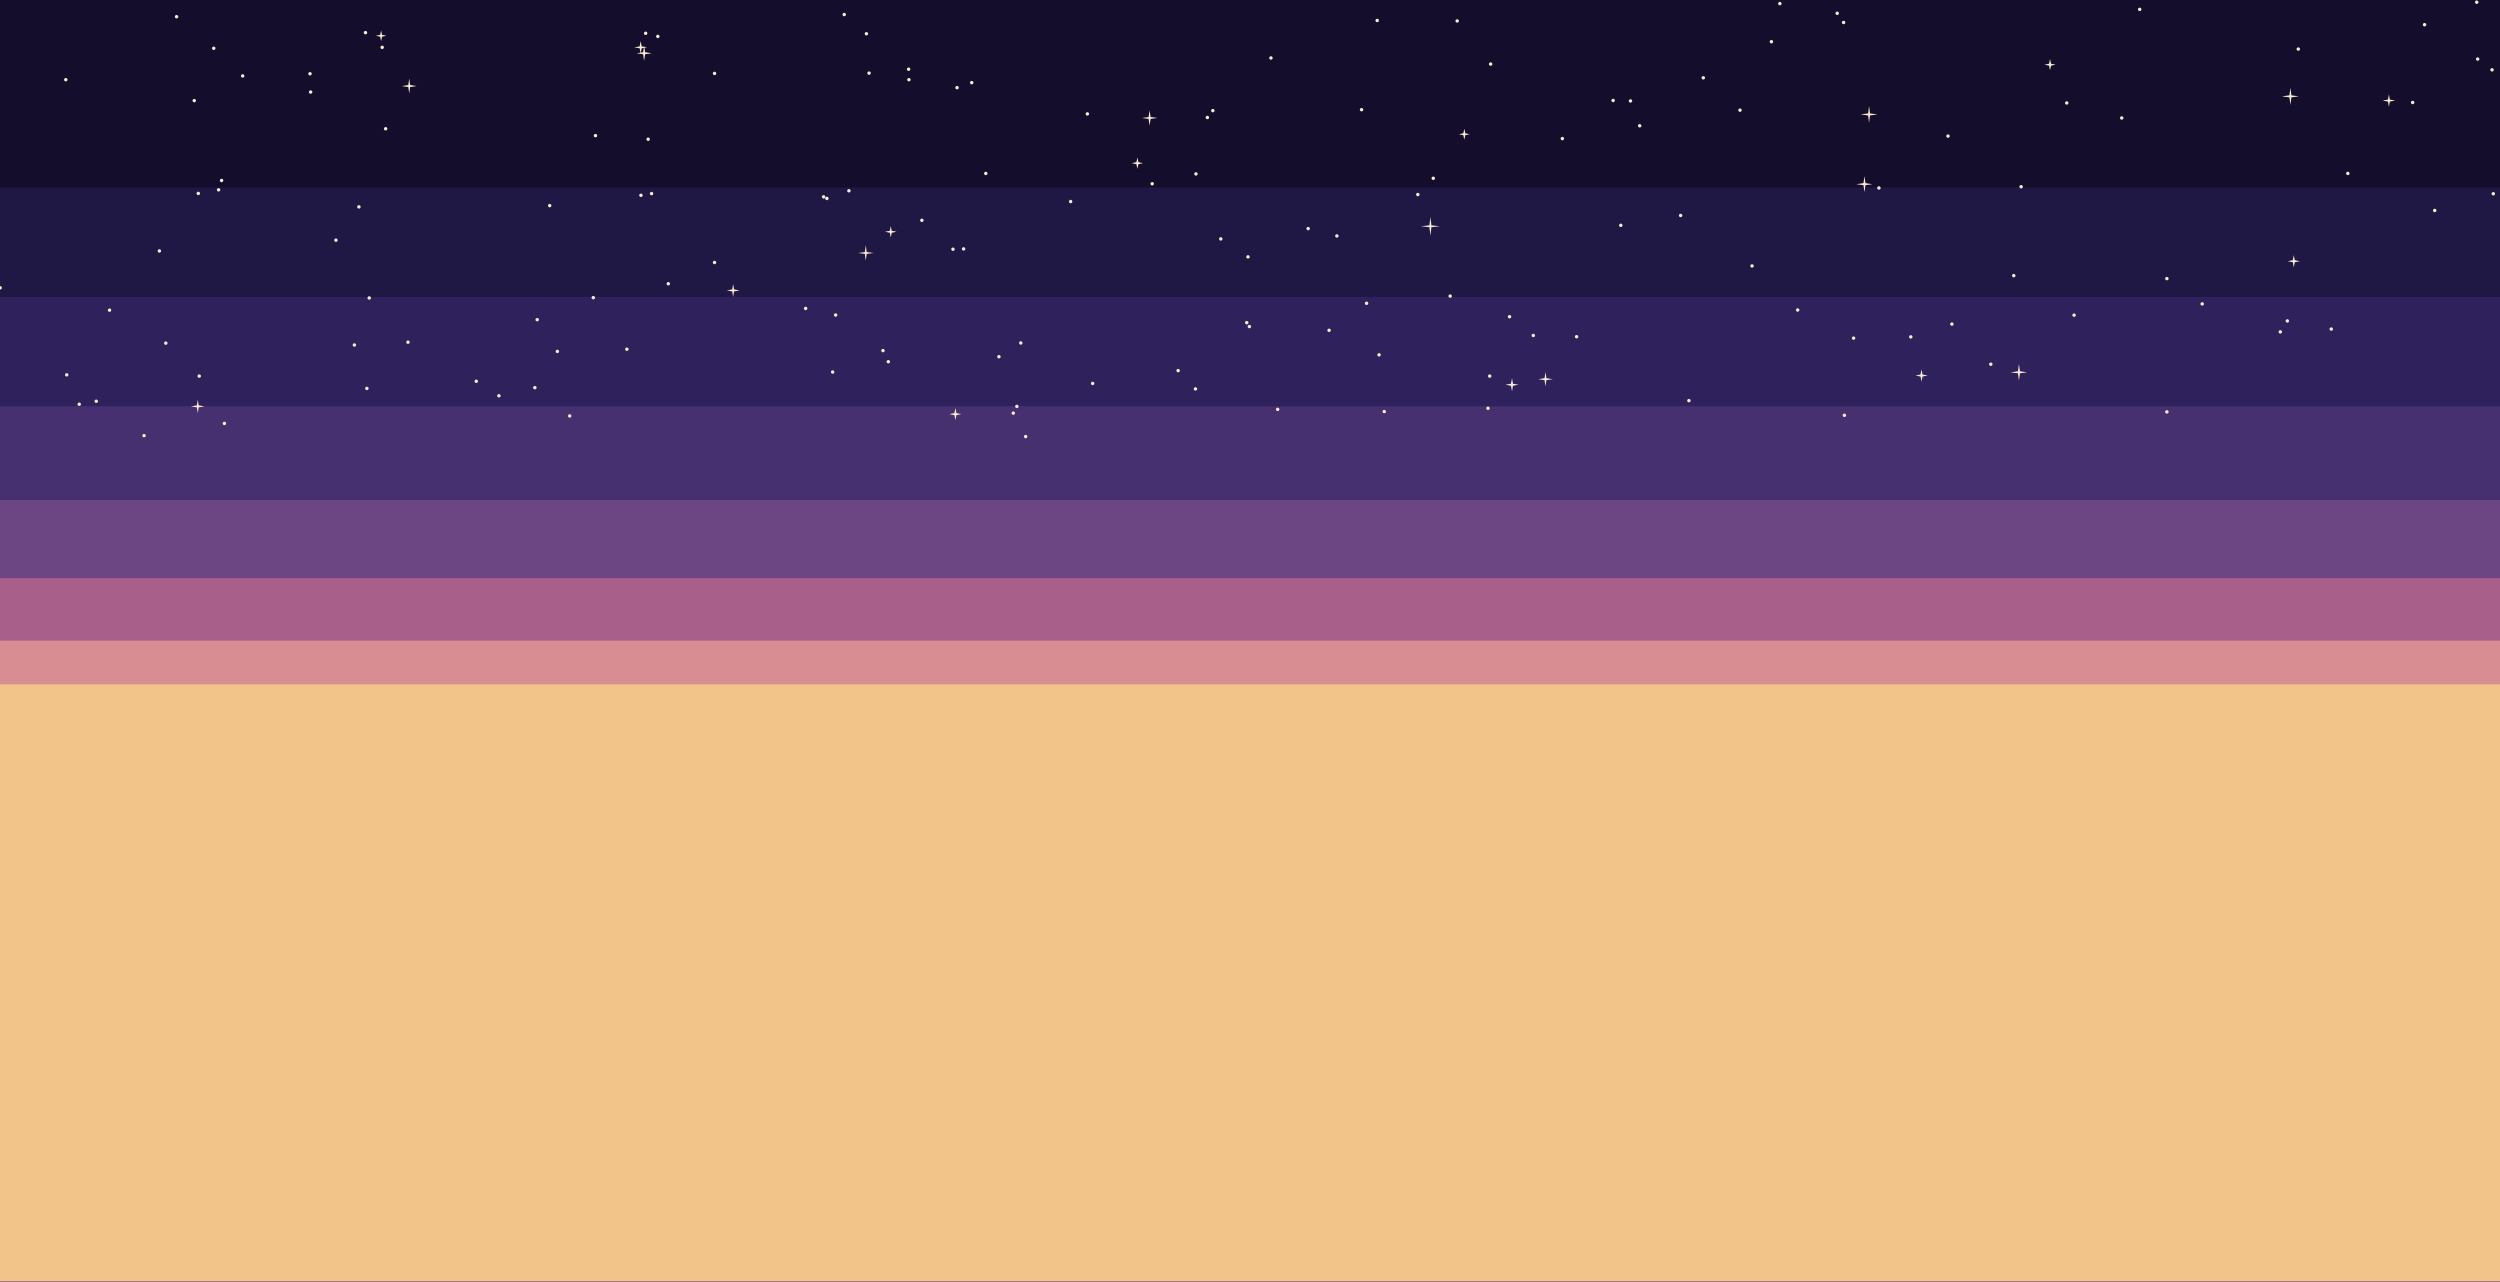
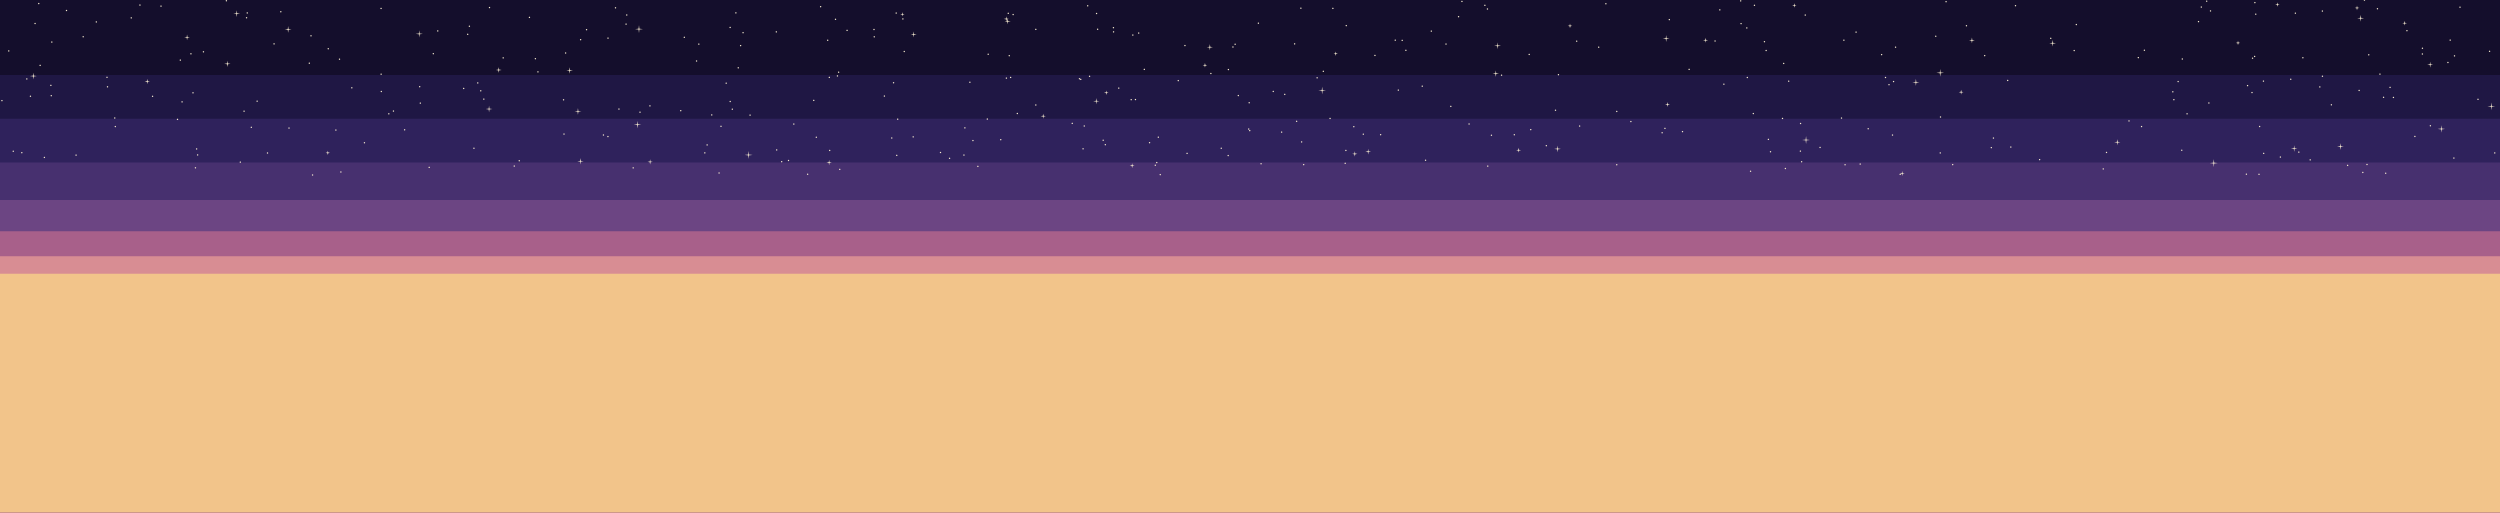
- <svg xmlns="http://www.w3.org/2000/svg" viewBox="0 0 1600 820" width="1600" height="820">
-   <rect width="1600" height="820" fill="#140e2c" />
-   <rect y="0" width="1600" height="820" fill="#140e2c" />
-   <rect y="120" width="1600" height="700" fill="#1f1744" />
-   <rect y="190" width="1600" height="630" fill="#2f225c" />
-   <rect y="260" width="1600" height="560" fill="#47306f" />
-   <rect y="320" width="1600" height="500" fill="#6c4583" />
-   <rect y="370" width="1600" height="450" fill="#a8608a" />
-   <rect y="410" width="1600" height="410" fill="#d88d93" />
-   <rect y="438" width="1600" height="382" fill="#f2c48a" />
-   <path d="M0.1 184.2h.01M630.9 111h.01M427.7 181.6h.01M61.6 256.8h.01M139.9 121.5h.01M1043.5 64.6h.01M882.6 227.1h.01M379.7 190.5h.01M261.1 219h.01M1322.7 65.9h.01M981.3 214.7h.01M581.5 44.3h.01M581.7 51h.01M621.9 52.9h.01M1274.1 233.1h.01M781.3 152.9h.01M837.2 146.3h.01M952.3 261.3h.01M529.2 127h.01M590 141h.01M616.7 159.3h.01M515.6 197.4h.01M126.9 123.8h.01M236.3 190.7h.01M1595.7 124h.01M850.6 211.4h.01M554.5 21.6h.01M543.3 122.1h.01M1075.6 137.9h.01M1186.3 216.4h.01M198.8 58.9h.01M102 160.6h.01M215 153.7h.01M319.3 253.3h.01M695.9 72.9h.01M650.8 260.1h.01M797.9 206.5h.01M364.6 266.2h.01M1249.2 207.4h.01M70.1 198.5h.01M417 123.9h.01M1288.8 176.4h.01M954 41h.01M813.4 37.1h.01M1179.9 14.4h.01M685.2 129h.01M568.5 231.5h.01M1080.9 256.4h.01M413.2 21.3h.01M871.4 70.2h.01M1246.7 87.1h.01M817.7 262h.01M410.2 125h.01M612.5 56.1h.01M1133.7 26.7h.01M999.9 88.7h.01M907.4 124.5h.01M656.4 279.4h.01M527.1 126h.01M1113.6 70.5h.01M124.3 64.4h.01M917.3 114.1h.01M540.3 9.3h.01M92.2 278.8h.01M1386.8 178.3h.01M141.8 115.5h.01M42.1 51h.01M229.7 132.4h.01M648.5 264.4h.01M1180.4 265.8h.01M737.4 117.6h.01M1470.9 31.4h.01M1551.7 15.8h.01M1585.1 1.4h.01M226.8 220.8h.01M457.3 47h.01M155.3 48.6h.01M1558.2 134.7h.01M556.2 46.8h.01M1585.7 37.8h.01M798.7 164.4h.01M1009 215.5h.01M1037.3 144.2h.01M1293.5 119.5h.01M106.1 219.6h.01M928.1 189.5h.01M885.9 263.4h.01M246.8 82.4h.01M1544.1 65.6h.01M1502.6 111h.01M1357.9 75.5h.01M609.9 159.5h.01M966.1 202.7h.01M1121.3 170.2h.01M1492 210.6h.01M1150.5 198.4h.01M233.9 20.9h.01M343.8 204.6h.01M532.9 238.1h.01M351.8 131.6h.01M136.8 30.9h.01M855.6 151h.01M1459.4 212.4h.01M765.4 111.3h.01M1369.4 6h.01M639.3 228.3h.01M1463.9 205.4h.01M50.7 258.7h.01M534.8 201.6h.01M874.6 194.1h.01M127.5 240.7h.01M881.4 13.1h.01M565.1 224.4h.01M776.2 70.8h.01M457.3 168h.01M1202.5 120.3h.01M765.1 248.9h.01M1049.4 80.5h.01M1139.1 2.3h.01M234.8 248.6h.01M1409.4 194.5h.01M1090.1 49.8h.01M1386.8 263.6h.01M113 10.7h.01M1222.9 215.6h.01M304.8 244h.01M356.7 224.9h.01M414.8 89.1h.01M932.6 13.4h.01M1175.8 8.5h.01M1594.9 44.7h.01M699.3 245.4h.01M754 237.2h.01M401.2 223.5h.01M799.6 209h.01M653.3 219.5h.01M244.6 30.3h.01M421 23.3h.01M198.4 47.2h.01M1327.4 201.7h.01M381.1 86.8h.01M143.6 271h.01M772.7 75.2h.01M953.4 240.7h.01M342.3 248.1h.01M1032.4 64.3h.01M42.7 239.9h.01" stroke="#f6ead0" stroke-width="2.2" stroke-linecap="round" />
-   <path d="M469.2 181.8L469.8 185.2L473.3 185.9L469.8 186.5L469.2 190L468.6 186.5L465.1 185.9L468.6 185.2ZM1468 163.3L1468.7 166.5L1471.9 167.2L1468.7 167.8L1468 171.1L1467.4 167.8L1464.1 167.2L1467.4 166.5ZM735.7 70.6L736.4 74.9L740.6 75.5L736.4 76.1L735.7 80.4L735.1 76.1L730.8 75.5L735.1 74.9ZM1292.1 233L1292.8 237.6L1297.4 238.3L1292.8 238.9L1292.1 243.6L1291.5 238.9L1286.8 238.3L1291.5 237.6ZM1528.9 60.4L1529.5 63.7L1532.9 64.4L1529.5 65L1528.9 68.4L1528.3 65L1524.9 64.4L1528.3 63.7ZM1229.8 236.4L1230.4 239.7L1233.7 240.3L1230.4 241L1229.8 244.2L1229.1 241L1225.9 240.3L1229.1 239.7ZM727.9 100.8L728.6 103.8L731.5 104.4L728.6 105.1L727.9 108L727.3 105.1L724.3 104.4L727.3 103.8ZM410 26.2L410.7 29.7L414.1 30.3L410.7 30.9L410 34.4L409.4 30.9L405.9 30.3L409.4 29.7ZM611.5 261.2L612.1 264.4L615.3 265L612.1 265.7L611.5 268.9L610.8 265.7L607.6 265L610.8 264.4ZM1196.2 67.8L1196.8 72.6L1201.6 73.2L1196.8 73.9L1196.2 78.6L1195.6 73.9L1190.8 73.2L1195.6 72.6ZM570.1 144.7L570.7 147.7L573.8 148.3L570.7 149L570.1 152L569.5 149L566.4 148.3L569.5 147.7ZM261.9 50.3L262.5 54.4L266.6 55.1L262.5 55.7L261.9 59.8L261.3 55.7L257.2 55.1L261.3 54.4ZM915.5 138.8L916.1 144.2L921.5 144.8L916.1 145.4L915.5 150.9L914.8 145.4L909.4 144.8L914.8 144.2ZM554.1 156.9L554.7 161.3L559.1 161.9L554.7 162.5L554.1 166.9L553.5 162.5L549.1 161.9L553.5 161.3ZM243.9 19.5L244.5 22.3L247.3 22.9L244.5 23.5L243.9 26.3L243.3 23.5L240.5 22.9L243.3 22.3ZM1312 37.8L1312.7 40.8L1315.6 41.4L1312.7 42L1312 45L1311.4 42L1308.4 41.4L1311.4 40.8ZM1465.9 56.2L1466.5 61L1471.3 61.7L1466.5 62.3L1465.9 67.1L1465.2 62.3L1460.4 61.7L1465.2 61ZM937.2 82.4L937.8 85.3L940.6 85.9L937.8 86.5L937.2 89.4L936.5 86.5L933.7 85.9L936.5 85.3ZM126.6 255.8L127.2 259.4L130.9 260.1L127.2 260.7L126.6 264.4L126 260.7L122.3 260.1L126 259.4ZM967.7 242L968.3 245.6L971.9 246.2L968.3 246.9L967.7 250.5L967 246.9L963.5 246.2L967 245.6ZM412.2 29.2L412.9 33.4L417.1 34.1L412.9 34.7L412.2 38.9L411.6 34.7L407.4 34.1L411.6 33.4ZM989.1 238.1L989.7 242L993.7 242.7L989.7 243.3L989.1 247.3L988.5 243.3L984.5 242.7L988.5 242ZM1193.3 112.7L1193.9 117.2L1198.4 117.9L1193.9 118.5L1193.3 123L1192.6 118.5L1188.1 117.9L1192.6 117.2Z" fill="#f6ead0" />
+ <svg xmlns="http://www.w3.org/2000/svg" viewBox="-1200 0 4000 820" width="4000" height="820">
+   <rect x="-1200" width="4000" height="820" fill="#140e2c" />
+   <rect x="-1200" y="0" width="4000" height="820" fill="#140e2c" />
+   <rect x="-1200" y="120" width="4000" height="700" fill="#1f1744" />
+   <rect x="-1200" y="190" width="4000" height="630" fill="#2f225c" />
+   <rect x="-1200" y="260" width="4000" height="560" fill="#47306f" />
+   <rect x="-1200" y="320" width="4000" height="500" fill="#6c4583" />
+   <rect x="-1200" y="370" width="4000" height="450" fill="#a8608a" />
+   <rect x="-1200" y="410" width="4000" height="410" fill="#d88d93" />
+   <rect x="-1200" y="438" width="4000" height="382" fill="#f2c48a" />
+   <path d="M0.1 184.2h.01M630.9 111h.01M427.7 181.6h.01M61.6 256.8h.01M139.9 121.5h.01M1043.5 64.6h.01M882.6 227.1h.01M379.7 190.5h.01M261.1 219h.01M1322.7 65.9h.01M981.3 214.7h.01M581.5 44.3h.01M581.7 51h.01M621.9 52.9h.01M1274.1 233.1h.01M781.3 152.9h.01M837.2 146.3h.01M952.3 261.3h.01M529.2 127h.01M590 141h.01M616.7 159.3h.01M515.6 197.4h.01M126.9 123.8h.01M236.3 190.7h.01M1595.7 124h.01M850.6 211.4h.01M554.5 21.6h.01M543.3 122.1h.01M1075.6 137.9h.01M1186.3 216.4h.01M198.8 58.9h.01M102 160.6h.01M215 153.7h.01M319.3 253.3h.01M695.9 72.9h.01M650.8 260.1h.01M797.9 206.5h.01M364.6 266.2h.01M1249.2 207.4h.01M70.1 198.5h.01M417 123.9h.01M1288.8 176.4h.01M954 41h.01M813.4 37.1h.01M1179.9 14.4h.01M685.2 129h.01M568.5 231.5h.01M1080.9 256.4h.01M413.2 21.3h.01M871.4 70.2h.01M1246.7 87.1h.01M817.7 262h.01M410.2 125h.01M612.5 56.1h.01M1133.7 26.7h.01M999.9 88.7h.01M907.4 124.5h.01M656.4 279.4h.01M527.1 126h.01M1113.6 70.5h.01M124.3 64.4h.01M917.3 114.1h.01M540.3 9.3h.01M92.2 278.8h.01M1386.8 178.3h.01M141.8 115.5h.01M42.1 51h.01M229.7 132.4h.01M648.5 264.4h.01M1180.4 265.8h.01M737.4 117.6h.01M1470.9 31.4h.01M1551.7 15.8h.01M1585.1 1.4h.01M226.8 220.8h.01M457.3 47h.01M155.3 48.6h.01M1558.2 134.7h.01M556.2 46.8h.01M1585.7 37.8h.01M798.7 164.4h.01M1009 215.5h.01M1037.3 144.2h.01M1293.5 119.5h.01M106.1 219.6h.01M928.1 189.5h.01M885.9 263.4h.01M246.8 82.4h.01M1544.1 65.6h.01M1502.6 111h.01M1357.9 75.5h.01M609.9 159.5h.01M966.1 202.7h.01M1121.3 170.2h.01M1492 210.6h.01M1150.5 198.4h.01M233.9 20.9h.01M343.8 204.6h.01M532.9 238.1h.01M351.8 131.6h.01M136.8 30.9h.01M855.6 151h.01M1459.4 212.4h.01M765.4 111.3h.01M1369.4 6h.01M639.3 228.3h.01M1463.9 205.4h.01M50.7 258.7h.01M534.8 201.6h.01M874.6 194.1h.01M127.5 240.7h.01M881.4 13.1h.01M565.1 224.4h.01M776.2 70.8h.01M457.3 168h.01M1202.5 120.3h.01M765.1 248.9h.01M1049.4 80.5h.01M1139.1 2.3h.01M234.8 248.6h.01M1409.4 194.5h.01M1090.1 49.8h.01M1386.8 263.6h.01M113 10.7h.01M1222.9 215.6h.01M304.8 244h.01M356.7 224.9h.01M414.8 89.1h.01M932.6 13.4h.01M1175.8 8.5h.01M1594.9 44.7h.01M699.3 245.4h.01M754 237.2h.01M401.2 223.5h.01M799.6 209h.01M653.3 219.5h.01M244.6 30.3h.01M421 23.3h.01M198.4 47.2h.01M1327.4 201.7h.01M381.1 86.8h.01M143.6 271h.01M772.7 75.2h.01M953.4 240.7h.01M342.3 248.1h.01M1032.4 64.3h.01M42.7 239.9h.01M-1129 251.9h.01M-527.5 165h.01M-637.1 140.5h.01M-552.6 207.7h.01M-271 63.5h.01M-702.4 57.3h.01M-1093.6 16.8h.01M-894.5 86.1h.01M-435.6 132.7h.01M-1186 81.5h.01M-198.3 38.6h.01M-674.8 78h.01M-449 42h.01M-772 244.8h.01M-441.7 237.2h.01M-570.5 177.7h.01M-451.7 54.9h.01M-1045.9 35.1h.01M-28.3 174.7h.01M-990 28.6h.01M-1118.6 136.6h.01M-506.7 85.9h.01M-788.6 161.9h.01M-234.5 216h.01M-15 73h.01M-38.1 133.1h.01M-105.1 59.7h.01M-1138 5.7h.01M-874.5 82.9h.01M-916 191h.01M-46.4 202.1h.01M-499.6 49.5h.01M-590.2 118.7h.01M-295 84.8h.01M-352.9 27.8h.01M-705.1 101.1h.01M-955.9 154.1h.01M-589.9 146.4h.01M-297.6 214.5h.01M-805.5 28.4h.01M-81.9 70.6h.01M-416.8 12.1h.01M-261.5 47.5h.01M-1117.1 67.3h.01M-176 179.5h.01M-750.7 18.8h.01M-942.4 9.8h.01M-761.5 70.2h.01M-369.2 257.2h.01M-1066.9 58.8h.01M-887.3 268.5h.01M-513.3 267.8h.01M-1078.3 248.2h.01M-837.8 1.2h.01M-737.6 204.9h.01M-699.9 280h.01M-61.2 183.9h.01M-1196.9 161h.01M-1015.5 202.5h.01M-31.7 162.4h.01M-72.3 244.6h.01M-1118 153.1h.01M-394.9 92.6h.01M-31.8 43.9h.01M-908.7 163h.01M-885.4 238.3h.01M-160.1 169.4h.01M-654.6 275.2h.01M-197.2 24h.01M-22.6 20.6h.01M-209.7 174.5h.01M-1016.4 188.8h.01M-425.9 158.6h.01M-1143.9 37.6h.01M-809.5 177.9h.01M-1028 138.9h.01M-662.6 208.1h.01M-815.5 259.4h.01M-49.5 276.8h.01M-339.3 115h.01M-215.2 12.5h.01M-528.5 138.7h.01M-577.9 182.1h.01M-976.1 8.1h.01M-458.1 141.5h.01M-804.4 20.7h.01M-1135.8 104.6h.01M-590.3 13.5h.01M-227.2 61h.01M-377.2 265.7h.01M-18.8 108.5h.01M-186.9 268.6h.01M-1157.1 126.3h.01M-298.3 159.7h.01M-68.6 231.9h.01M-616.9 228.4h.01M-430.8 145.3h.01M-656.8 94.7h.01M-1165.1 244.3h.01M-1151.3 154h.01M-883.8 247.9h.01M-797.9 203.7h.01M-85.5 97.6h.01M-891.2 148.5h.01M-1178.8 242h.01M-343.4 93.9h.01M-11.1 52.3h.01M-1028.8 123.7h.01M-911.5 96.2h.01M-110.8 177.1h.01M-227.3 218.5h.01M1746.4 188.9h.01M1816.8 124h.01M1750.2 64.3h.01M1913.7 2.7h.01M2651.1 49.1h.01M1752.1 263.6h.01M2675.8 86.4h.01M1600.9 274h.01M2448.6 251.3h.01M2716.7 100h.01M2285 130.5h.01M1832.9 75.5h.01M2231 80.4h.01M2478.1 243.4h.01M2081.2 61.3h.01M2165.2 270.3h.01M2334.2 164.8h.01M2421.5 129.8h.01M1904.8 187.2h.01M1986.1 236.2h.01M2688.6 201.2h.01M2580.5 275.9h.01M2515.9 122h.01M2063.4 255.4h.01M2012.3 128.7h.01M2726.2 252.9h.01M1904.4 244.7h.01M1661.9 129.9h.01M2394.2 278.7h.01M2617.1 277.2h.01M2783.3 82.1h.01M2515.8 17.7h.01M2336.8 17.5h.01M1607.1 8.5h.01M2322.1 11.3h.01M1629.4 223h.01M2603.9 14h.01M2727.2 89.4h.01M2414.4 278.9h.01M2278.2 159.5h.01M2276.5 146.9h.01M2587.2 263.2h.01M1656.6 269.6h.01M2736 11.5h.01M1789.1 206h.01M2613.7 155.7h.01M1632.8 242.8h.01M1625.8 80.8h.01M2024.8 9.1h.01M2396.1 137h.01M2415.4 202.4h.01M2221.3 92.2h.01M1810.6 87.4h.01M1822.4 135.5h.01M1623.1 66.7h.01M2290.8 240.4h.01M1653.9 101.5h.01M2299.3 182.1h.01M1897.2 58h.01M1946.3 41.2h.01M2484.6 92.4h.01M2404.1 93.1h.01M2170.4 243.9h.01M2675.9 77.2h.01M2530.2 167.7h.01M2624.1 139.8h.01M1989.5 220.9h.01M2511.7 139.1h.01M2330.7 1.9h.01M2590 87.7h.01M2206.4 193.5h.01M2409.2 22.7h.01M2291.7 94.4h.01M2317.6 34.6h.01M2465.2 126.8h.01M2403.2 148.1h.01M2574.6 144.7h.01M1975.5 89h.01M1828 216.1h.01M2421.9 245.4h.01M2607.9 118.6h.01M1688.4 24.1h.01M2472.6 21.1h.01M2764.8 158.9h.01M2226.5 202.5h.01M1605.3 181.7h.01M2496.3 255.8h.01M2118.7 80.9h.01M2791.6 244.7h.01M1680.9 197.6h.01M2017.3 235.3h.01M2122.1 39.3h.01M2407.4 90.3h.01M1712.1 235.9h.01M1680.6 241.8h.01M2583.1 0.2h.01M2720.3 64.2h.01M2629.5 155.9h.01M2556.2 264.6h.01M2663.8 218.3h.01M1652 189.5h.01M2407.8 4.2h.01M1924.3 263.4h.01M1776.3 262.5h.01M1682.6 258.8h.01M1769.7 51.4h.01M1840.3 279h.01M1829.7 130.5h.01" stroke="#f6ead0" stroke-width="2.2" stroke-linecap="round" />
+   <path d="M469.2 181.8L469.8 185.2L473.3 185.9L469.8 186.5L469.2 190L468.6 186.5L465.1 185.9L468.6 185.2ZM1468 163.3L1468.7 166.5L1471.9 167.2L1468.7 167.8L1468 171.1L1467.4 167.8L1464.1 167.2L1467.4 166.5ZM735.7 70.6L736.4 74.9L740.6 75.5L736.4 76.1L735.7 80.4L735.1 76.1L730.8 75.5L735.1 74.9ZM1292.1 233L1292.8 237.6L1297.4 238.3L1292.8 238.9L1292.1 243.6L1291.5 238.9L1286.8 238.3L1291.5 237.6ZM1528.9 60.4L1529.5 63.7L1532.9 64.4L1529.5 65L1528.9 68.4L1528.3 65L1524.9 64.4L1528.3 63.7ZM1229.8 236.4L1230.4 239.7L1233.7 240.3L1230.4 241L1229.8 244.2L1229.1 241L1225.9 240.3L1229.1 239.7ZM727.9 100.8L728.6 103.8L731.5 104.4L728.6 105.1L727.9 108L727.3 105.1L724.3 104.4L727.3 103.8ZM410 26.2L410.7 29.7L414.1 30.3L410.7 30.9L410 34.4L409.4 30.9L405.9 30.3L409.4 29.7ZM611.5 261.2L612.1 264.4L615.3 265L612.1 265.7L611.5 268.9L610.8 265.7L607.6 265L610.8 264.4ZM1196.2 67.8L1196.8 72.6L1201.6 73.2L1196.8 73.9L1196.2 78.6L1195.6 73.9L1190.8 73.2L1195.6 72.6ZM570.1 144.7L570.7 147.7L573.8 148.3L570.7 149L570.1 152L569.5 149L566.4 148.3L569.5 147.7ZM261.9 50.3L262.5 54.4L266.6 55.1L262.5 55.7L261.9 59.8L261.3 55.7L257.2 55.1L261.3 54.4ZM915.5 138.8L916.1 144.2L921.5 144.8L916.1 145.4L915.5 150.9L914.8 145.4L909.4 144.8L914.8 144.2ZM554.1 156.9L554.7 161.3L559.1 161.9L554.7 162.5L554.1 166.9L553.5 162.5L549.1 161.9L553.5 161.3ZM243.9 19.5L244.5 22.3L247.3 22.9L244.5 23.5L243.9 26.3L243.3 23.5L240.5 22.9L243.3 22.3ZM1312 37.8L1312.7 40.8L1315.6 41.4L1312.7 42L1312 45L1311.4 42L1308.4 41.4L1311.4 40.8ZM1465.9 56.2L1466.5 61L1471.3 61.7L1466.5 62.3L1465.9 67.1L1465.2 62.3L1460.4 61.7L1465.2 61ZM937.2 82.4L937.8 85.3L940.6 85.9L937.8 86.5L937.2 89.4L936.5 86.5L933.7 85.9L936.5 85.3ZM126.6 255.8L127.2 259.4L130.9 260.1L127.2 260.7L126.6 264.4L126 260.7L122.3 260.1L126 259.4ZM967.7 242L968.3 245.6L971.9 246.2L968.3 246.9L967.7 250.5L967 246.9L963.5 246.2L967 245.6ZM412.2 29.2L412.9 33.4L417.1 34.1L412.9 34.7L412.2 38.9L411.6 34.7L407.4 34.1L411.6 33.4ZM989.1 238.1L989.7 242L993.7 242.7L989.7 243.3L989.1 247.3L988.5 243.3L984.5 242.7L988.5 242ZM1193.3 112.7L1193.9 117.2L1198.4 117.9L1193.9 118.5L1193.3 123L1192.6 118.5L1188.1 117.9L1192.6 117.2ZM-739 41.8L-738.3 46.5L-733.6 47.1L-738.3 47.8L-739 52.5L-739.6 47.8L-744.3 47.1L-739.6 46.5ZM-1146.6 116.3L-1145.9 121L-1141.2 121.7L-1145.9 122.3L-1146.6 127.1L-1147.2 122.3L-1152 121.7L-1147.2 121ZM-402 107.4L-401.4 111.3L-397.4 112L-401.4 112.6L-402 116.6L-402.7 112.6L-406.6 112L-402.7 111.3ZM-675.5 241.1L-674.9 243.9L-672.1 244.5L-674.9 245.2L-675.5 248L-676.1 245.2L-679 244.5L-676.1 243.9ZM-288.6 107.6L-287.9 112.2L-283.3 112.8L-287.9 113.4L-288.6 118L-289.2 113.4L-293.8 112.8L-289.2 112.2ZM-529.2 48.4L-528.6 53.6L-523.4 54.2L-528.6 54.8L-529.2 60L-529.8 54.8L-535 54.2L-529.8 53.6ZM-2.2 241.6L-1.6 247.3L4.1 247.9L-1.6 248.6L-2.2 254.2L-2.9 248.6L-8.5 247.9L-2.9 247.3ZM-177.6 40.3L-177 45.9L-171.3 46.6L-177 47.2L-177.6 52.9L-178.3 47.2L-183.9 46.6L-178.3 45.9ZM-159.8 254.8L-159.2 258.4L-155.6 259L-159.2 259.6L-159.8 263.2L-160.4 259.6L-164 259L-160.4 258.4ZM-964.4 126.2L-963.7 129.7L-960.1 130.4L-963.7 131L-964.4 134.6L-965 131L-968.6 130.4L-965 129.7ZM-180 193.5L-179.4 198.8L-174 199.5L-179.4 200.1L-180 205.4L-180.7 200.1L-186 199.5L-180.7 198.8ZM-275.3 173L-274.6 177.7L-269.9 178.3L-274.6 178.9L-275.3 183.6L-275.9 178.9L-280.6 178.3L-275.9 177.7ZM-836.1 97.1L-835.5 101.5L-831.1 102.1L-835.5 102.8L-836.1 107.2L-836.8 102.8L-841.2 102.1L-836.8 101.5ZM-900.7 55.3L-900 59.2L-896.2 59.8L-900 60.4L-900.7 64.3L-901.3 60.4L-905.2 59.8L-901.3 59.2ZM-821.2 16.4L-820.6 21.2L-815.8 21.8L-820.6 22.4L-821.2 27.2L-821.9 22.4L-826.6 21.8L-821.9 21.2ZM-271.2 253L-270.6 257.4L-266.2 258L-270.6 258.6L-271.2 263.1L-271.9 258.6L-276.3 258L-271.9 257.4ZM-417.5 169.1L-416.9 173.8L-412.2 174.4L-416.9 175.1L-417.5 179.7L-418.1 175.1L-422.8 174.4L-418.1 173.8ZM1671 5.2L1671.6 8.1L1674.4 8.7L1671.6 9.3L1671 12.2L1670.3 9.3L1667.5 8.7L1670.3 8.1ZM2647.4 33.4L2648.1 36.5L2651.2 37.1L2648.1 37.7L2647.4 40.8L2646.8 37.7L2643.7 37.1L2646.8 36.5ZM2342 254.6L2342.7 260.3L2348.4 260.9L2342.7 261.6L2342 267.3L2341.4 261.6L2335.7 260.9L2341.4 260.3ZM2571.2 9L2571.9 12.1L2574.9 12.7L2571.9 13.3L2571.2 16.4L2570.6 13.3L2567.6 12.7L2570.6 12.1ZM1955.1 60L1955.7 63.9L1959.7 64.6L1955.7 65.2L1955.1 69.2L1954.4 65.2L1950.5 64.6L1954.4 63.9ZM2544.7 229.1L2545.3 233.8L2550 234.5L2545.3 235.1L2544.7 239.9L2544 235.1L2539.3 234.5L2544 233.8ZM2577 23.7L2577.7 28.5L2582.5 29.2L2577.7 29.8L2577 34.6L2576.4 29.8L2571.6 29.2L2576.4 28.5ZM2786.1 163.9L2786.8 169.5L2792.3 170.1L2786.8 170.7L2786.1 176.3L2785.5 170.7L2779.9 170.1L2785.5 169.5ZM2688.3 98.7L2688.9 102.8L2693 103.4L2688.9 104L2688.3 108.2L2687.7 104L2683.5 103.4L2687.7 102.8ZM2443.9 3.8L2444.5 6.7L2447.4 7.3L2444.5 7.9L2443.9 10.8L2443.2 7.9L2440.3 7.3L2443.2 6.7ZM2380.8 65.2L2381.5 68L2384.2 68.7L2381.5 69.3L2380.8 72.1L2380.2 69.3L2377.4 68.7L2380.2 68ZM1937.8 143.6L1938.5 146.8L1941.6 147.5L1938.5 148.1L1937.8 151.3L1937.2 148.1L1934 147.5L1937.2 146.8ZM1865.4 126.1L1866.1 131.1L1871 131.7L1866.1 132.4L1865.4 137.4L1864.8 132.4L1859.8 131.7L1864.8 131.1ZM2470.7 232.5L2471.3 237.1L2475.9 237.7L2471.3 238.4L2470.7 242.9L2470.1 238.4L2465.5 237.7L2470.1 237.1ZM1904.3 110.4L1905 115.9L1910.5 116.5L1905 117.2L1904.3 122.7L1903.7 117.2L1898.2 116.5L1903.7 115.9ZM1689.7 217.7L1690.3 223.4L1696 224L1690.3 224.6L1689.7 230.3L1689 224.6L1683.4 224L1689 223.4ZM2187.7 222.7L2188.4 226.9L2192.6 227.6L2188.4 228.2L2187.7 232.5L2187.1 228.2L2182.8 227.6L2187.1 226.9ZM1843.5 273.7L1844.2 277L1847.5 277.6L1844.2 278.2L1843.5 281.5L1842.9 278.2L1839.6 277.6L1842.9 277ZM2706.2 200.4L2706.9 205.7L2712.1 206.3L2706.9 207L2706.2 212.2L2705.6 207L2700.3 206.3L2705.6 205.7ZM2084.2 63.8L2084.9 68.5L2089.6 69.2L2084.9 69.8L2084.2 74.5L2083.6 69.8L2078.9 69.2L2083.6 68.5Z" fill="#f6ead0" />
</svg>
